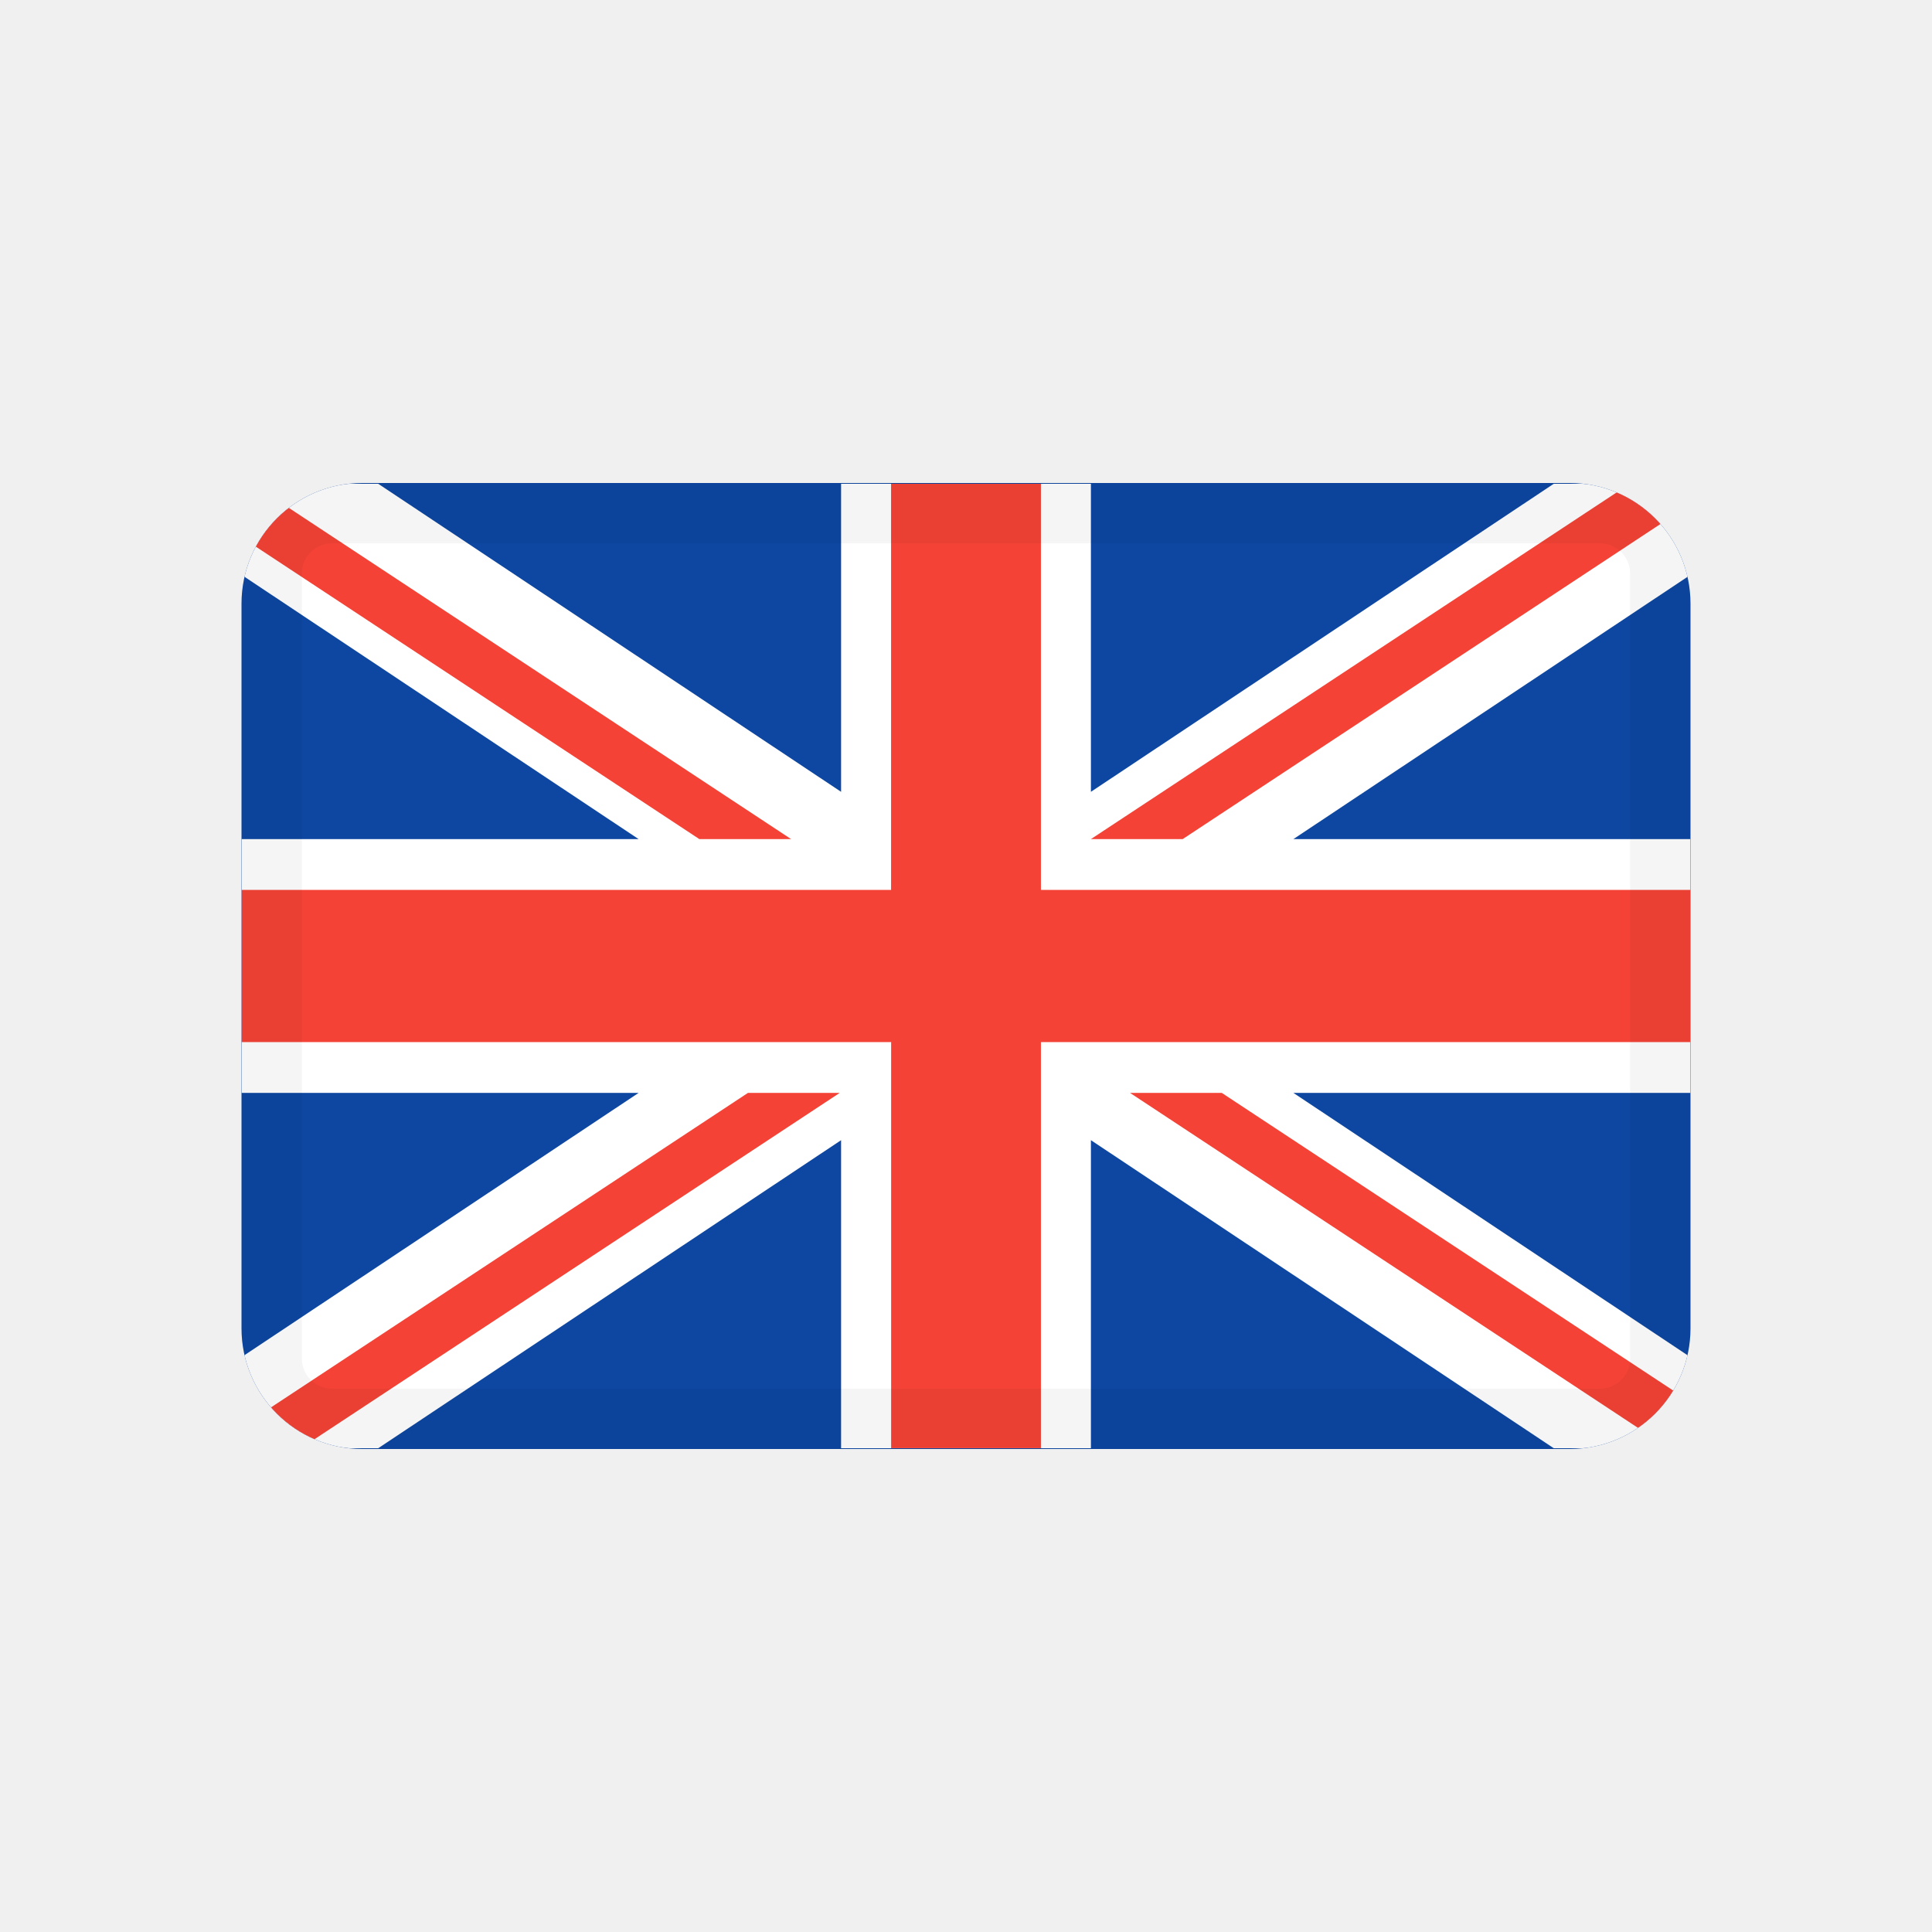
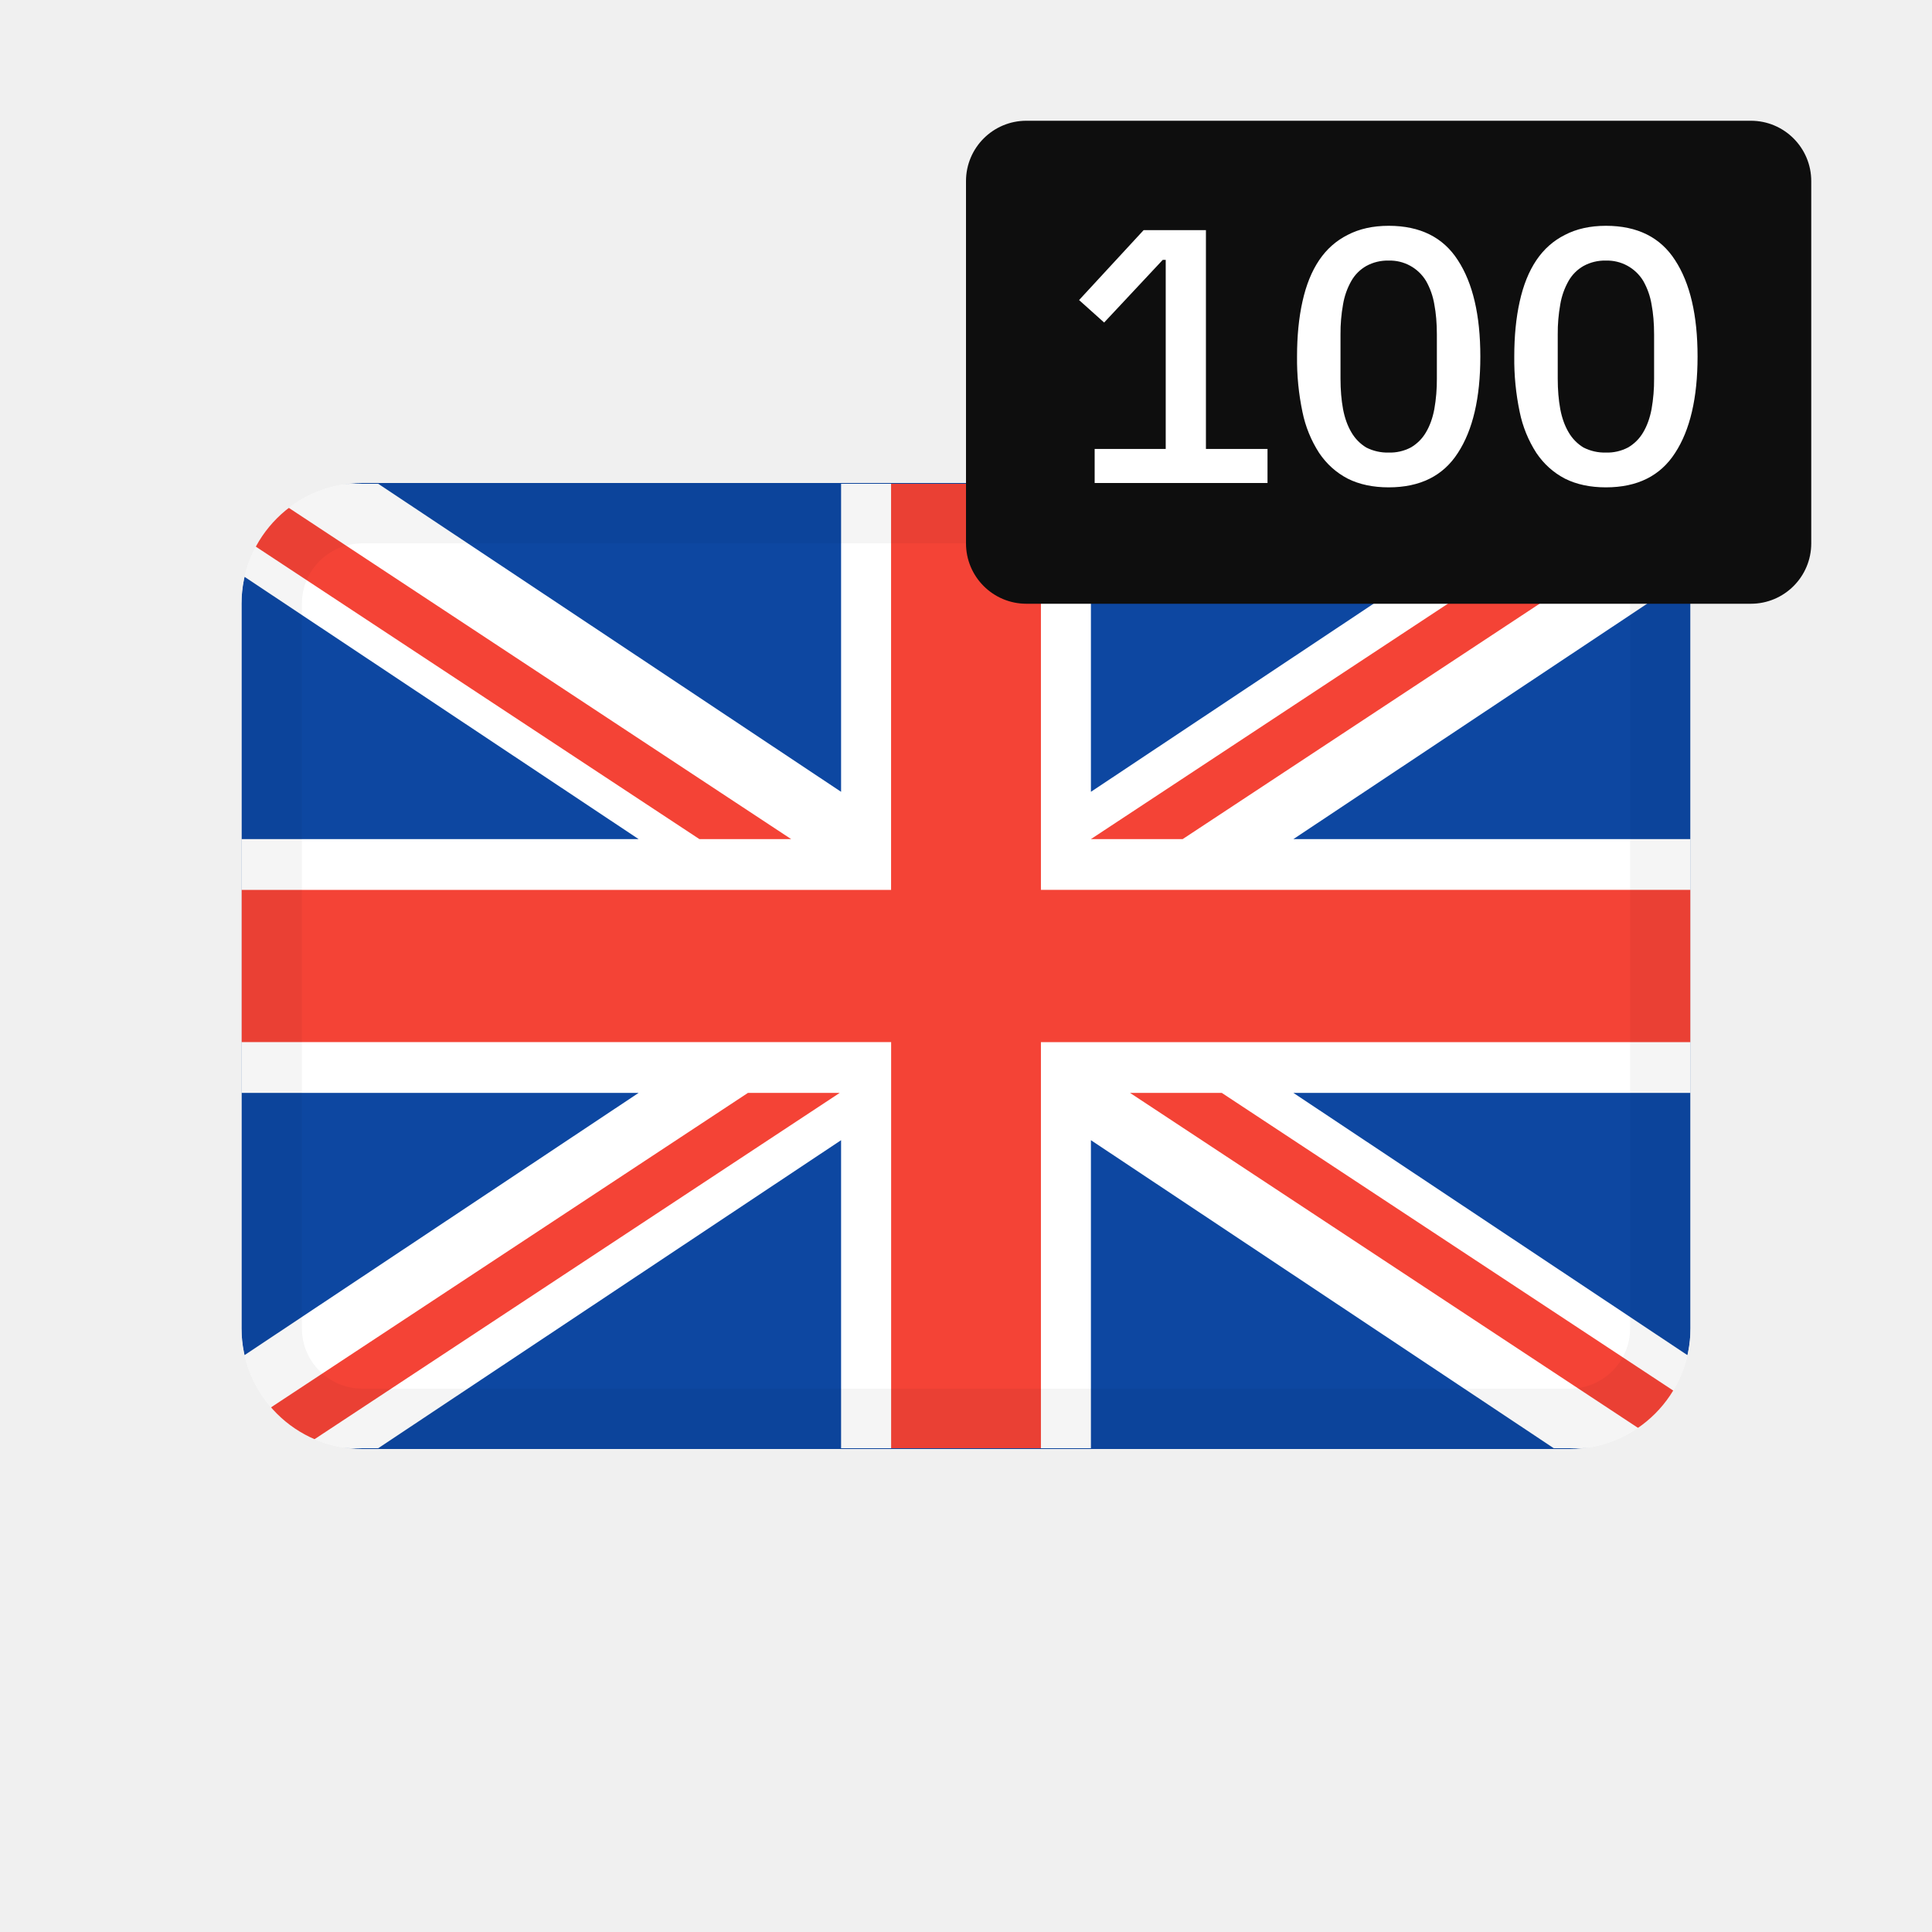
- <svg xmlns="http://www.w3.org/2000/svg" xmlns:xlink="http://www.w3.org/1999/xlink" width="32" height="32">
-   <defs>
-     <rect id="a" x="0" y="0" width="24" height="16" rx="2" />
-   </defs>
-   <g transform="translate(4 8)" fill="none" fill-rule="evenodd">
-     <mask id="b" fill="#fff">
-       <use xlink:href="#a" />
-     </mask>
-     <use fill="#0D47A1" xlink:href="#a" />
-     <path d="M23.975 1.537A1.806 1.806 0 0022.203.013h-.468l-7.666 5.102V.013H9.931v5.102L2.265.013h-.468C.906.013.167.673.025 1.537l6.552 4.361H0v4.204h6.577l-6.552 4.36a1.806 1.806 0 001.772 1.525h.468l7.666-5.102v5.102h4.138v-5.102l7.666 5.102h.468c.891 0 1.63-.66 1.772-1.524l-6.552-4.361H24V5.898h-6.577l6.552-4.36z" fill="#FFF" fill-rule="nonzero" mask="url(#b)" />
-     <path d="M13.241.013V6.74H24v2.52H13.241v6.726H10.76V9.26H0V6.74h10.759V.013h2.482zM9.908 10.102l-8.746 5.767a1.793 1.793 0 01-.606-.389l-.124-.132 7.956-5.246h1.52zm6.329 0l7.527 4.963c-.113.2-.262.378-.439.521l-.137.102-8.471-5.586h1.52zM.725.373l8.378 5.525h-1.52L.19 1.023C.316.766.5.543.725.373zM22.824.125a1.8 1.8 0 01.735.517l-7.97 5.256h-1.52L22.824.125z" fill="#F44336" fill-rule="nonzero" mask="url(#b)" />
-     <rect stroke-opacity=".04" stroke="#000" fill-rule="nonzero" mask="url(#b)" x=".5" y=".5" width="23" height="15" rx="1" />
+ <svg xmlns="http://www.w3.org/2000/svg" width="32" height="32" fill="none">
+   <mask id="a" maskUnits="userSpaceOnUse" x="4" y="8" width="24" height="16">
+     <path d="M26 8H6a2 2 0 00-2 2v12a2 2 0 002 2h20a2 2 0 002-2V10a2 2 0 00-2-2z" fill="#fff" />
+   </mask>
+   <g mask="url(#a)">
+     <path d="M26 8H6a2 2 0 00-2 2v12a2 2 0 002 2h20a2 2 0 002-2V10a2 2 0 00-2-2z" fill="#0D47A1" />
+     <path d="M27.975 9.537a1.806 1.806 0 00-1.772-1.524h-.468l-7.666 5.102V8.013h-4.138v5.102L6.265 8.013h-.468c-.891 0-1.63.66-1.772 1.524l6.552 4.361H4v4.204h6.577l-6.552 4.36a1.806 1.806 0 001.772 1.525h.468l7.666-5.102v5.102h4.138v-5.102l7.666 5.102h.468c.891 0 1.63-.66 1.772-1.524l-6.552-4.361H28v-4.204h-6.577l6.552-4.36z" fill="#fff" />
+     <path d="M17.241 8.013v6.726H28v2.522H17.241v6.726H14.76V17.26H4V14.74h10.759V8.013h2.482zm-3.333 10.089l-8.746 5.767a1.794 1.794 0 01-.606-.389l-.124-.132 7.956-5.246h1.52zm6.329 0l7.527 4.963c-.113.2-.262.378-.439.521l-.137.102-8.471-5.586h1.52zM4.725 8.373l8.379 5.525h-1.52L4.19 9.023c.126-.257.31-.48.535-.65zm22.099-.248c.286.107.539.287.735.517l-7.97 5.256h-1.52l8.755-5.773z" fill="#F44336" />
+     <path fill-rule="evenodd" clip-rule="evenodd" d="M26 9H6a1 1 0 00-1 1v12a1 1 0 001 1h20a1 1 0 001-1V10a1 1 0 00-1-1zM6 8a2 2 0 00-2 2v12a2 2 0 002 2h20a2 2 0 002-2V10a2 2 0 00-2-2H6z" fill="#000" fill-opacity=".04" />
  </g>
+   <rect x="16" y="2" width="14" height="8" rx="1" fill="#0E0E0E" />
+   <path d="M18.131 8v-.564h1.177V4.304h-.049l-.971 1.038-.415-.372 1.069-1.158h1.032v3.624h1.02V8H18.13zm4.87.072c-.26 0-.486-.048-.678-.144-.192-.1-.35-.242-.474-.426a1.975 1.975 0 01-.276-.678 4.224 4.224 0 01-.09-.918c0-.34.03-.644.09-.912.06-.272.152-.5.276-.684.124-.184.282-.324.474-.42.192-.1.418-.15.678-.15.52 0 .902.19 1.146.57.248.38.372.912.372 1.596s-.124 1.216-.372 1.596c-.244.38-.626.57-1.146.57zm0-.576a.74.74 0 00.366-.084.692.692 0 00.252-.252c.064-.108.11-.236.138-.384a2.79 2.79 0 00.042-.504V5.54c0-.184-.014-.35-.042-.498a1.18 1.18 0 00-.138-.39.7.7 0 00-.618-.336.732.732 0 00-.372.09.66.66 0 00-.246.246 1.18 1.18 0 00-.138.39 2.691 2.691 0 00-.042.498v.732c0 .184.014.352.042.504.028.148.074.276.138.384a.708.708 0 00.246.252.774.774 0 00.372.084zm3.598.576c-.26 0-.486-.048-.678-.144-.192-.1-.35-.242-.474-.426a1.975 1.975 0 01-.276-.678 4.224 4.224 0 01-.09-.918c0-.34.03-.644.09-.912.06-.272.152-.5.276-.684.124-.184.282-.324.474-.42.192-.1.418-.15.678-.15.52 0 .902.19 1.146.57.248.38.372.912.372 1.596s-.124 1.216-.372 1.596c-.244.38-.626.57-1.146.57zm0-.576a.74.74 0 00.366-.084.692.692 0 00.252-.252c.064-.108.11-.236.138-.384a2.79 2.79 0 00.042-.504V5.54c0-.184-.014-.35-.042-.498a1.18 1.18 0 00-.138-.39.7.7 0 00-.618-.336.732.732 0 00-.372.09.66.66 0 00-.246.246 1.18 1.18 0 00-.138.39 2.691 2.691 0 00-.042.498v.732c0 .184.014.352.042.504.028.148.074.276.138.384a.708.708 0 00.246.252.774.774 0 00.372.084z" fill="#fff" />
</svg>
